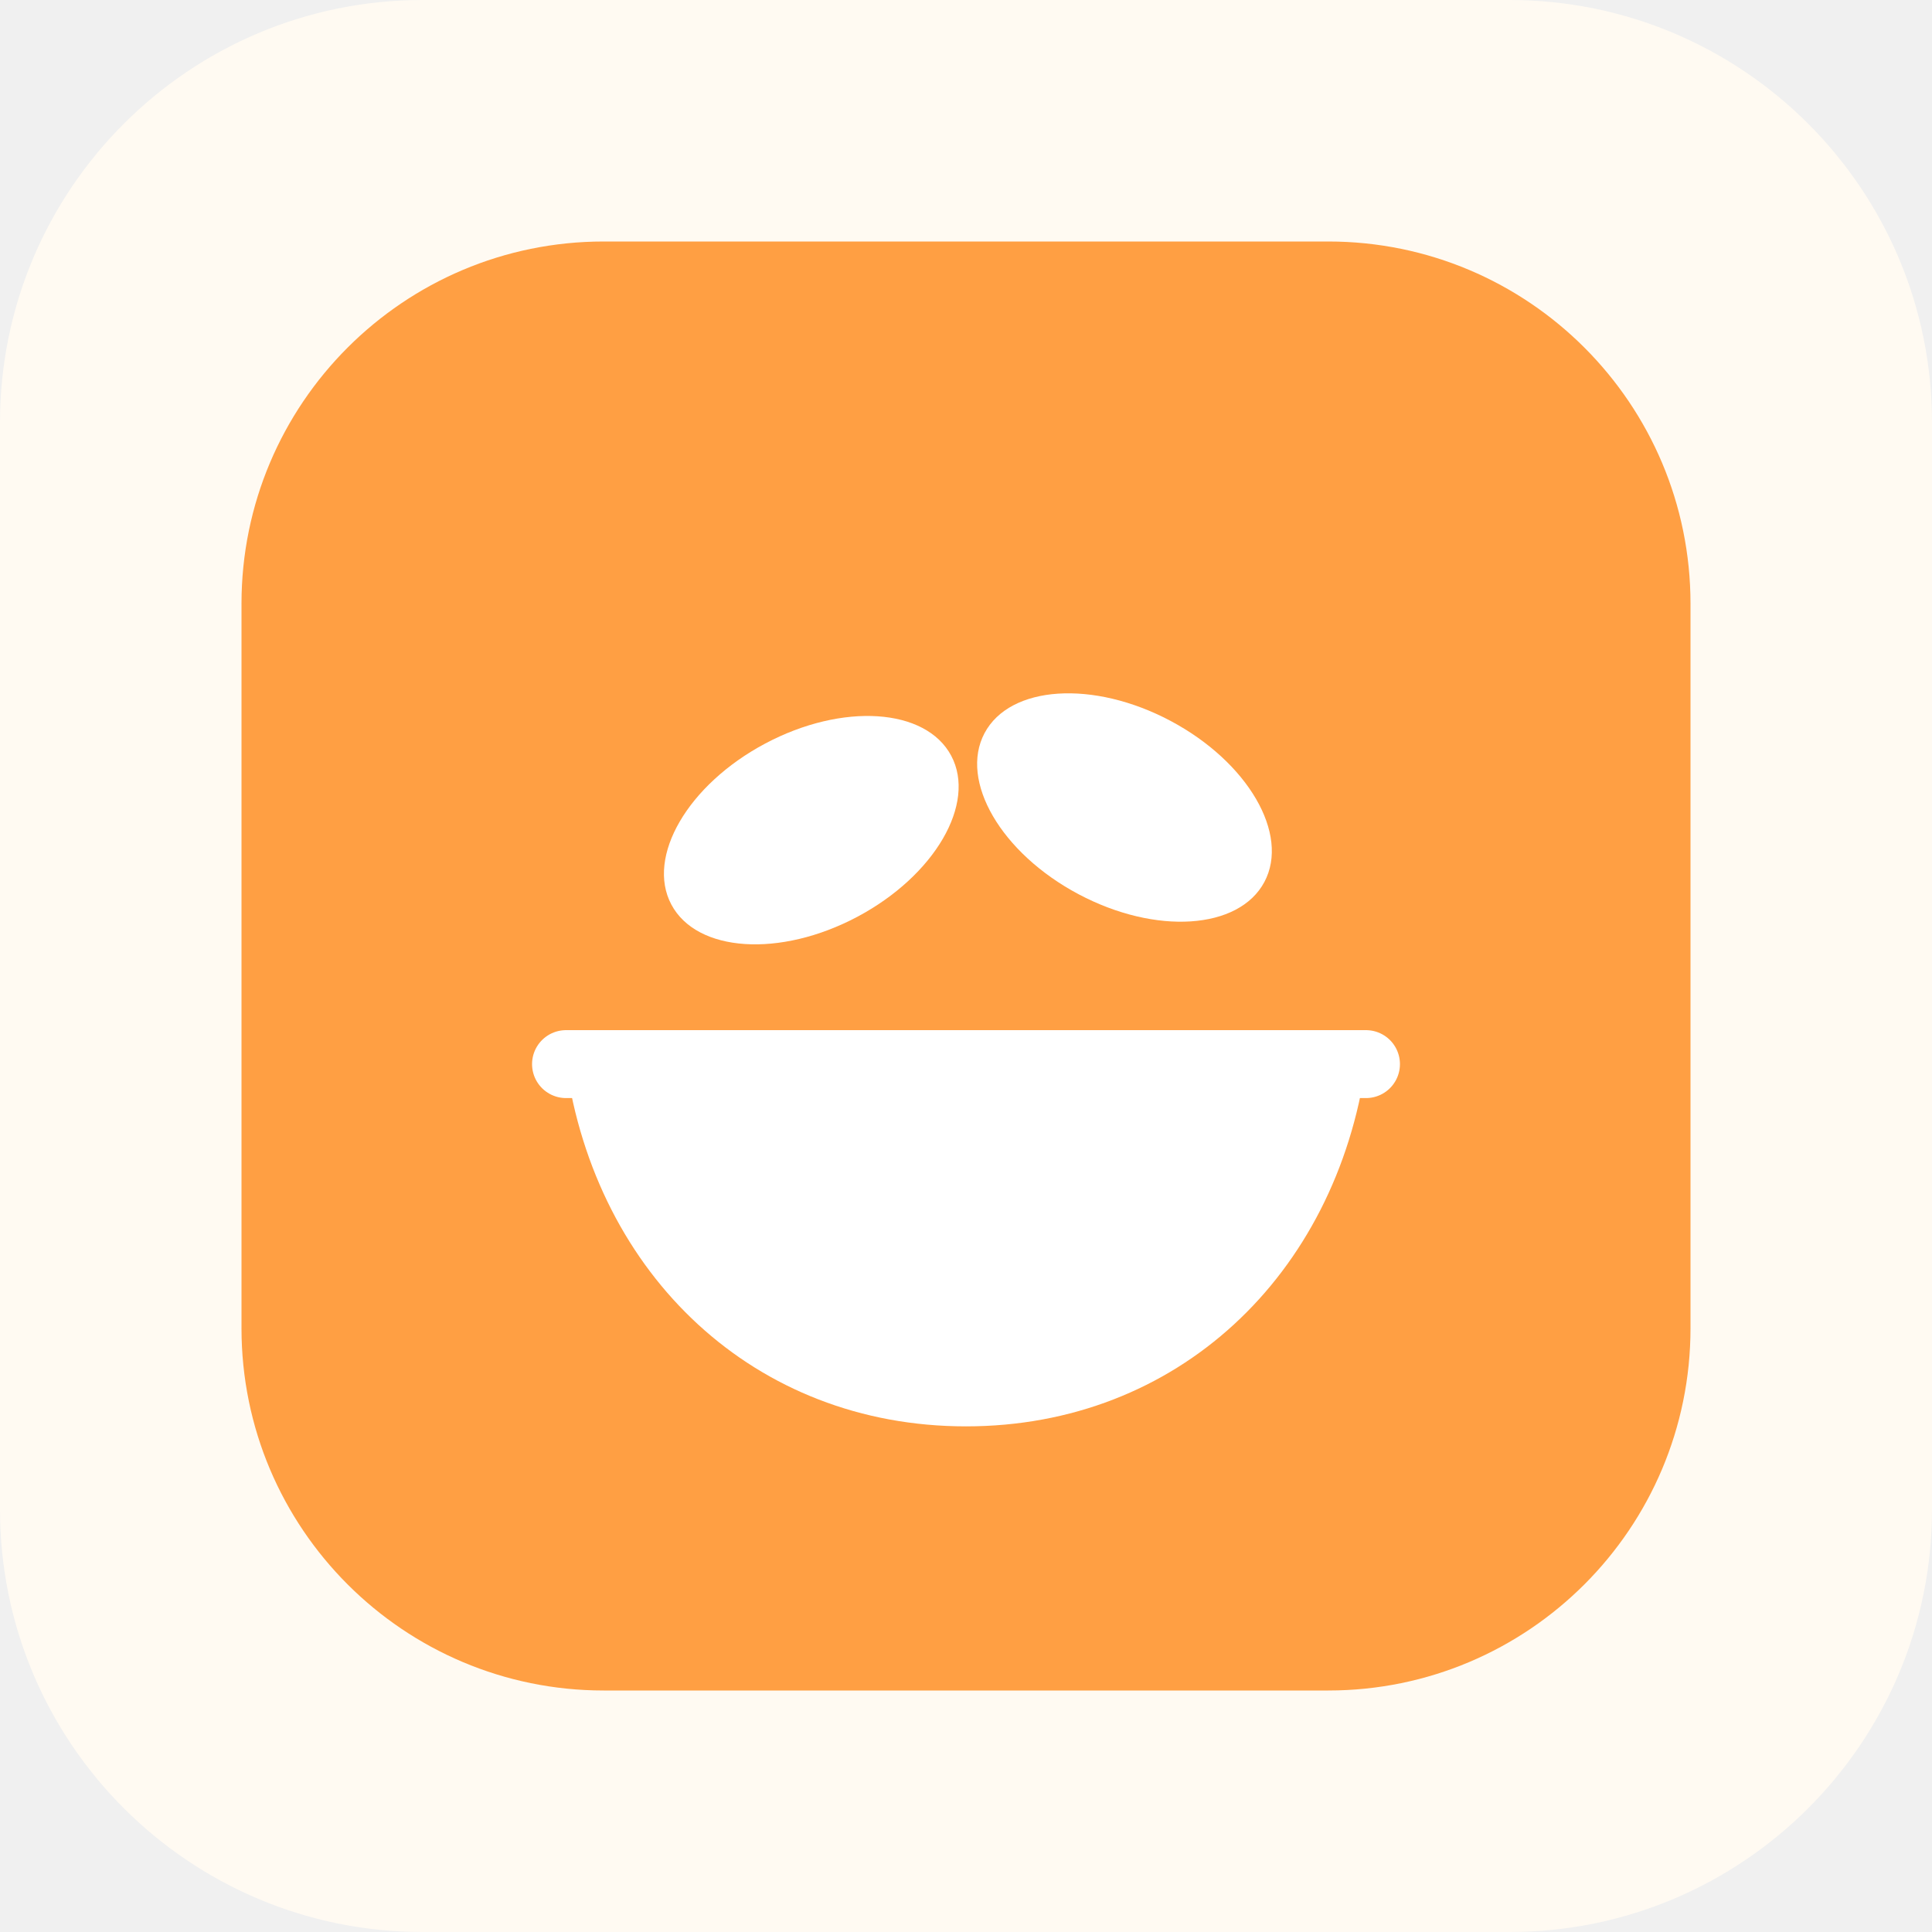
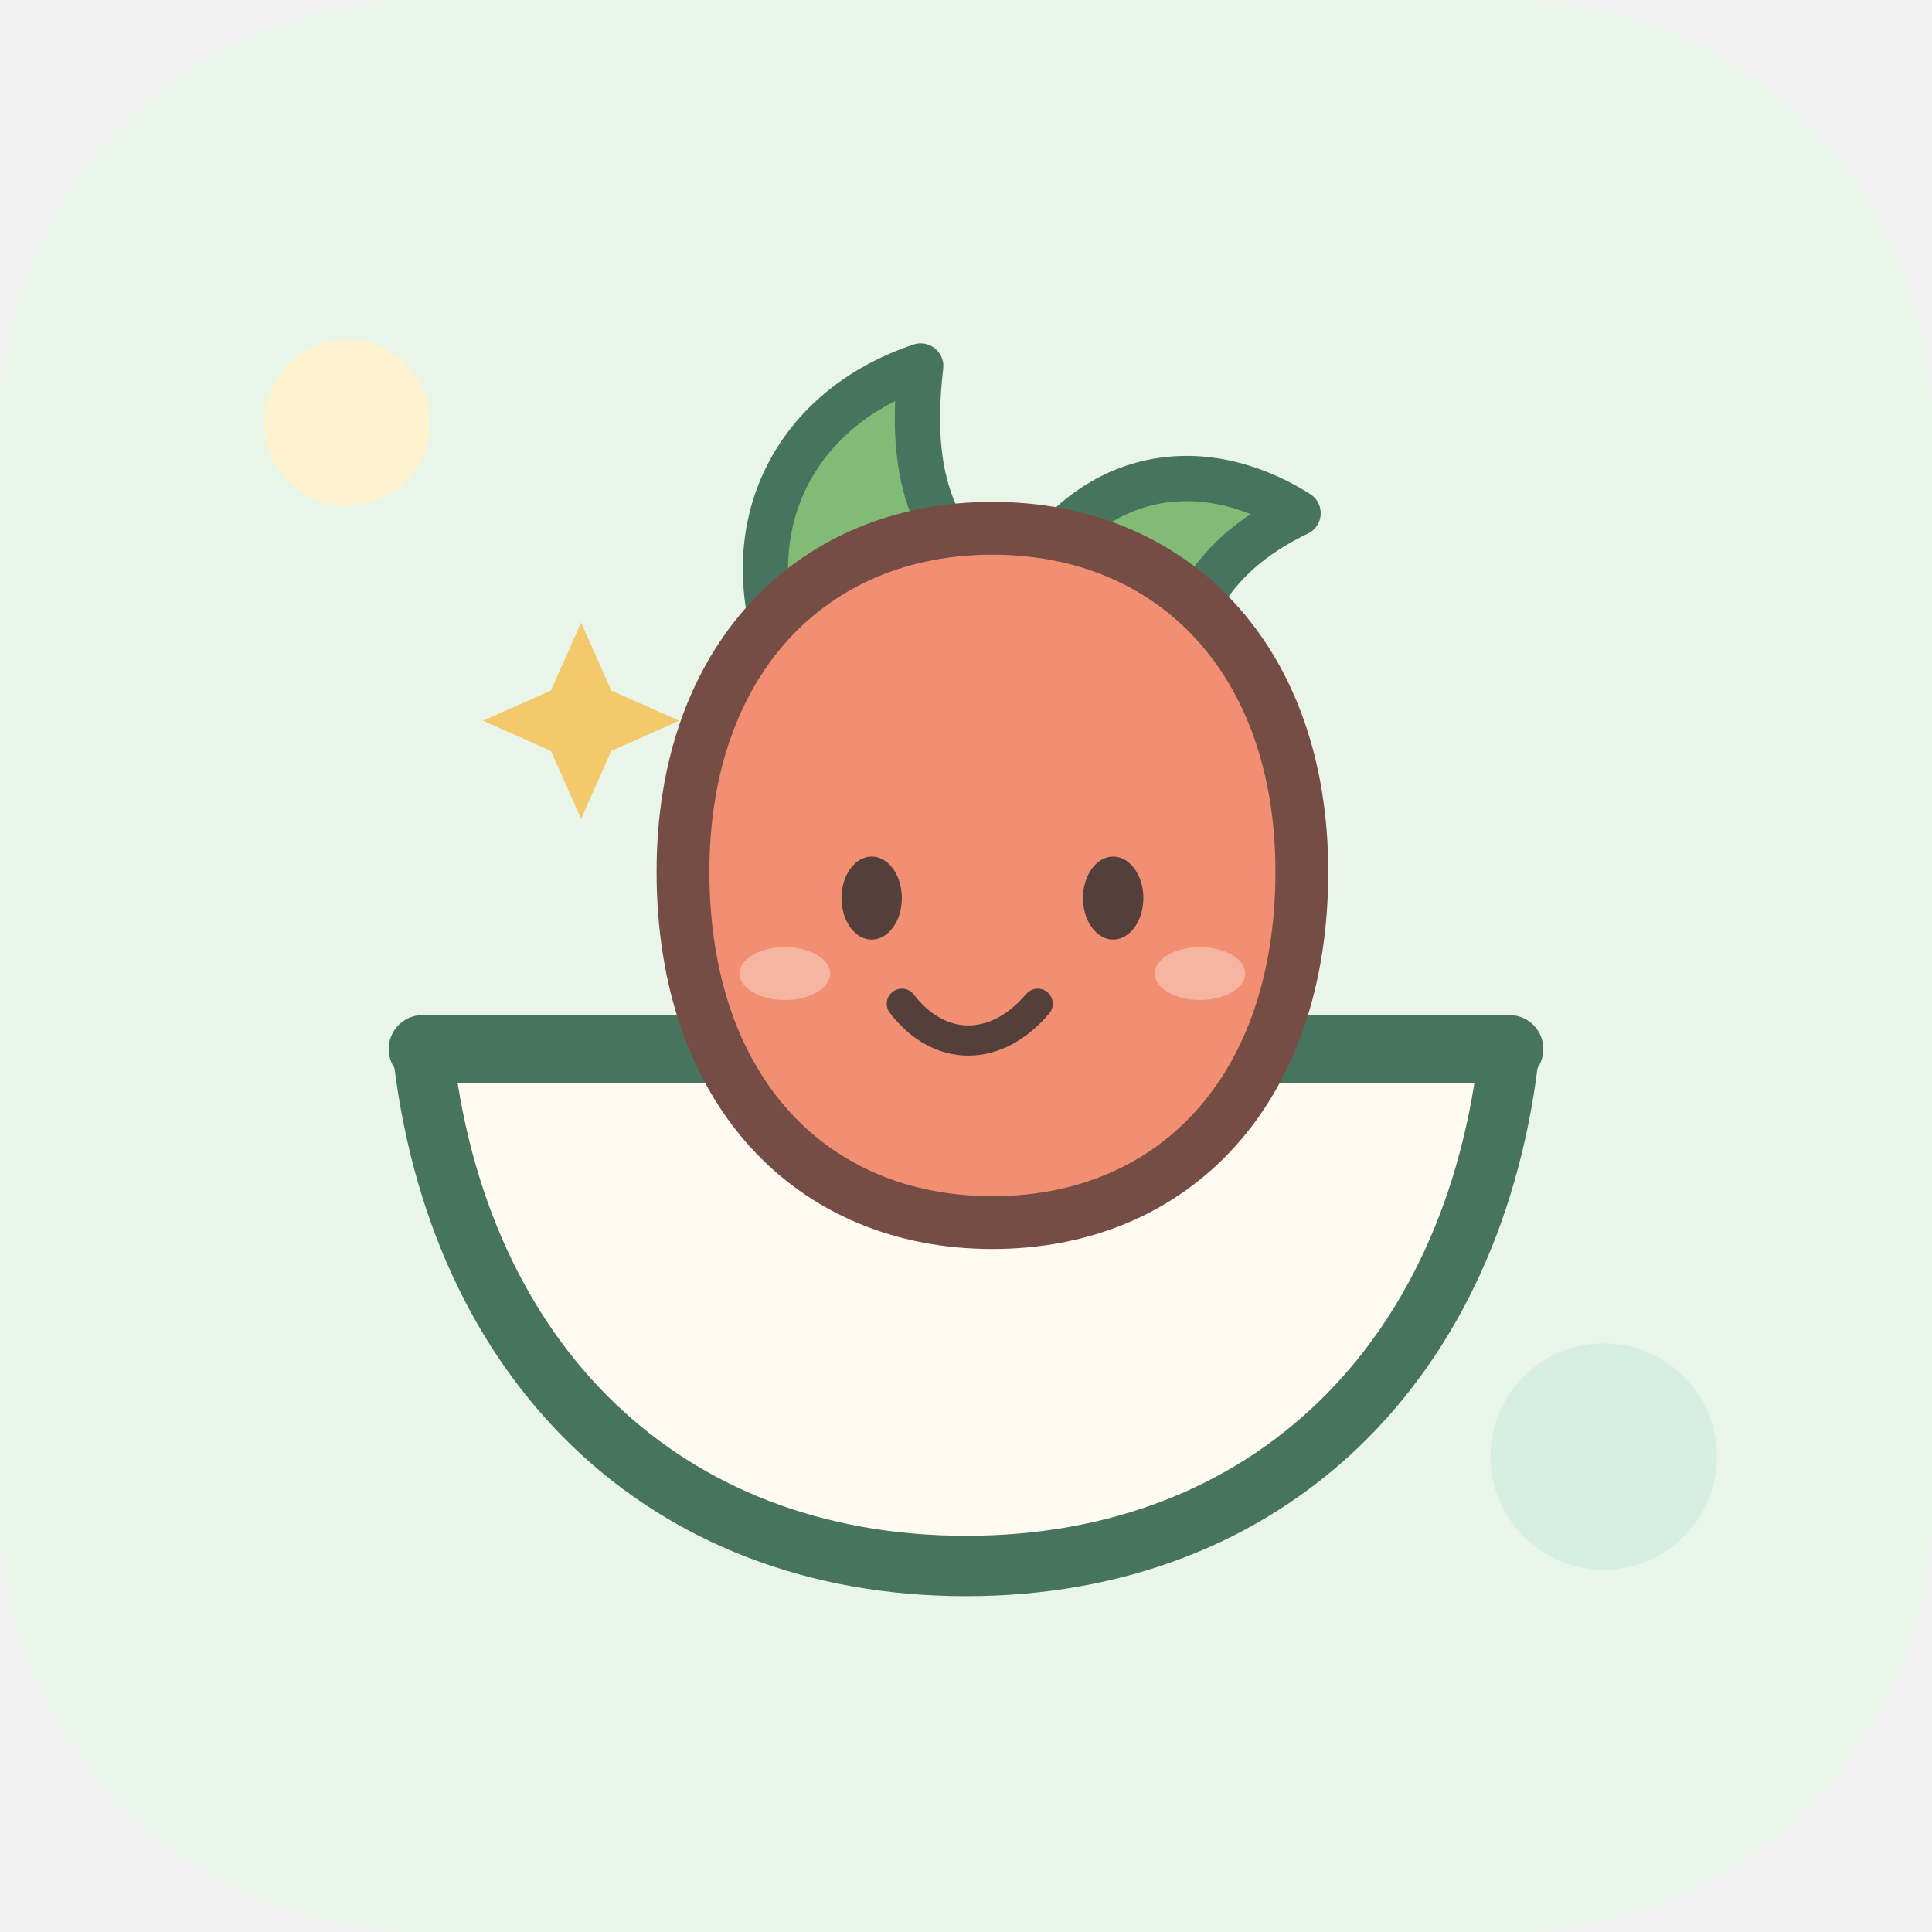
<svg xmlns="http://www.w3.org/2000/svg" viewBox="0 0 512 512">
-   <rect width="512" height="512" rx="112" fill="#fffaf2" />
-   <rect x="64" y="64" width="384" height="384" rx="96" fill="#ff9f43" />
-   <path d="M150 282h212c-8 56-50 96-106 96s-98-40-106-96Z" fill="#fff" />
-   <path d="M150 282h212" stroke="#fff" stroke-width="18" stroke-linecap="round" />
-   <ellipse cx="215" cy="220" rx="42" ry="26" transform="rotate(-28 215 220)" fill="#fff" />
-   <ellipse cx="298" cy="214" rx="42" ry="26" transform="rotate(28 298 214)" fill="#fff" />
+   <rect width="512" height="512" rx="112" fill="#eaf5e9" />
+   <circle cx="92" cy="112" r="22" fill="#fff3cf" />
+   <circle cx="425" cy="386" r="30" fill="#d7eee2" />
+   <path d="M112 278h288c-9 83-64 137-144 137s-135-54-144-137Z" fill="#fffaf2" stroke="#47745e" stroke-width="16" stroke-linejoin="round" />
+   <path d="M112 278h288" fill="none" stroke="#47745e" stroke-width="18" stroke-linecap="round" />
+   <path d="M212 185c-21-40-4-76 32-88-4 34 6 50 25 62 17-34 48-40 75-23-25 12-32 30-35 53" fill="#82bb76" stroke="#47745e" stroke-width="12" stroke-linecap="round" stroke-linejoin="round" />
+   <path d="M181 231c0-56 34-91 82-91s82 35 82 91c0 58-34 93-82 93s-82-35-82-93Z" fill="#f28f72" stroke="#754d45" stroke-width="14" />
+   <ellipse cx="231" cy="238" rx="8" ry="11" fill="#543f3b" />
+   <ellipse cx="295" cy="238" rx="8" ry="11" fill="#543f3b" />
+   <path d="M239 266c10 13 25 13 36 0" fill="none" stroke="#543f3b" stroke-width="8" stroke-linecap="round" />
+   <ellipse cx="208" cy="258" rx="12" ry="7" fill="#f6b5a0" />
+   <ellipse cx="318" cy="258" rx="12" ry="7" fill="#f6b5a0" />
+   <path d="m154 165 8 18 18 8-18 8-8 18-8-18-18-8 18-8 8-18Z" fill="#f3c96b" />
</svg>
